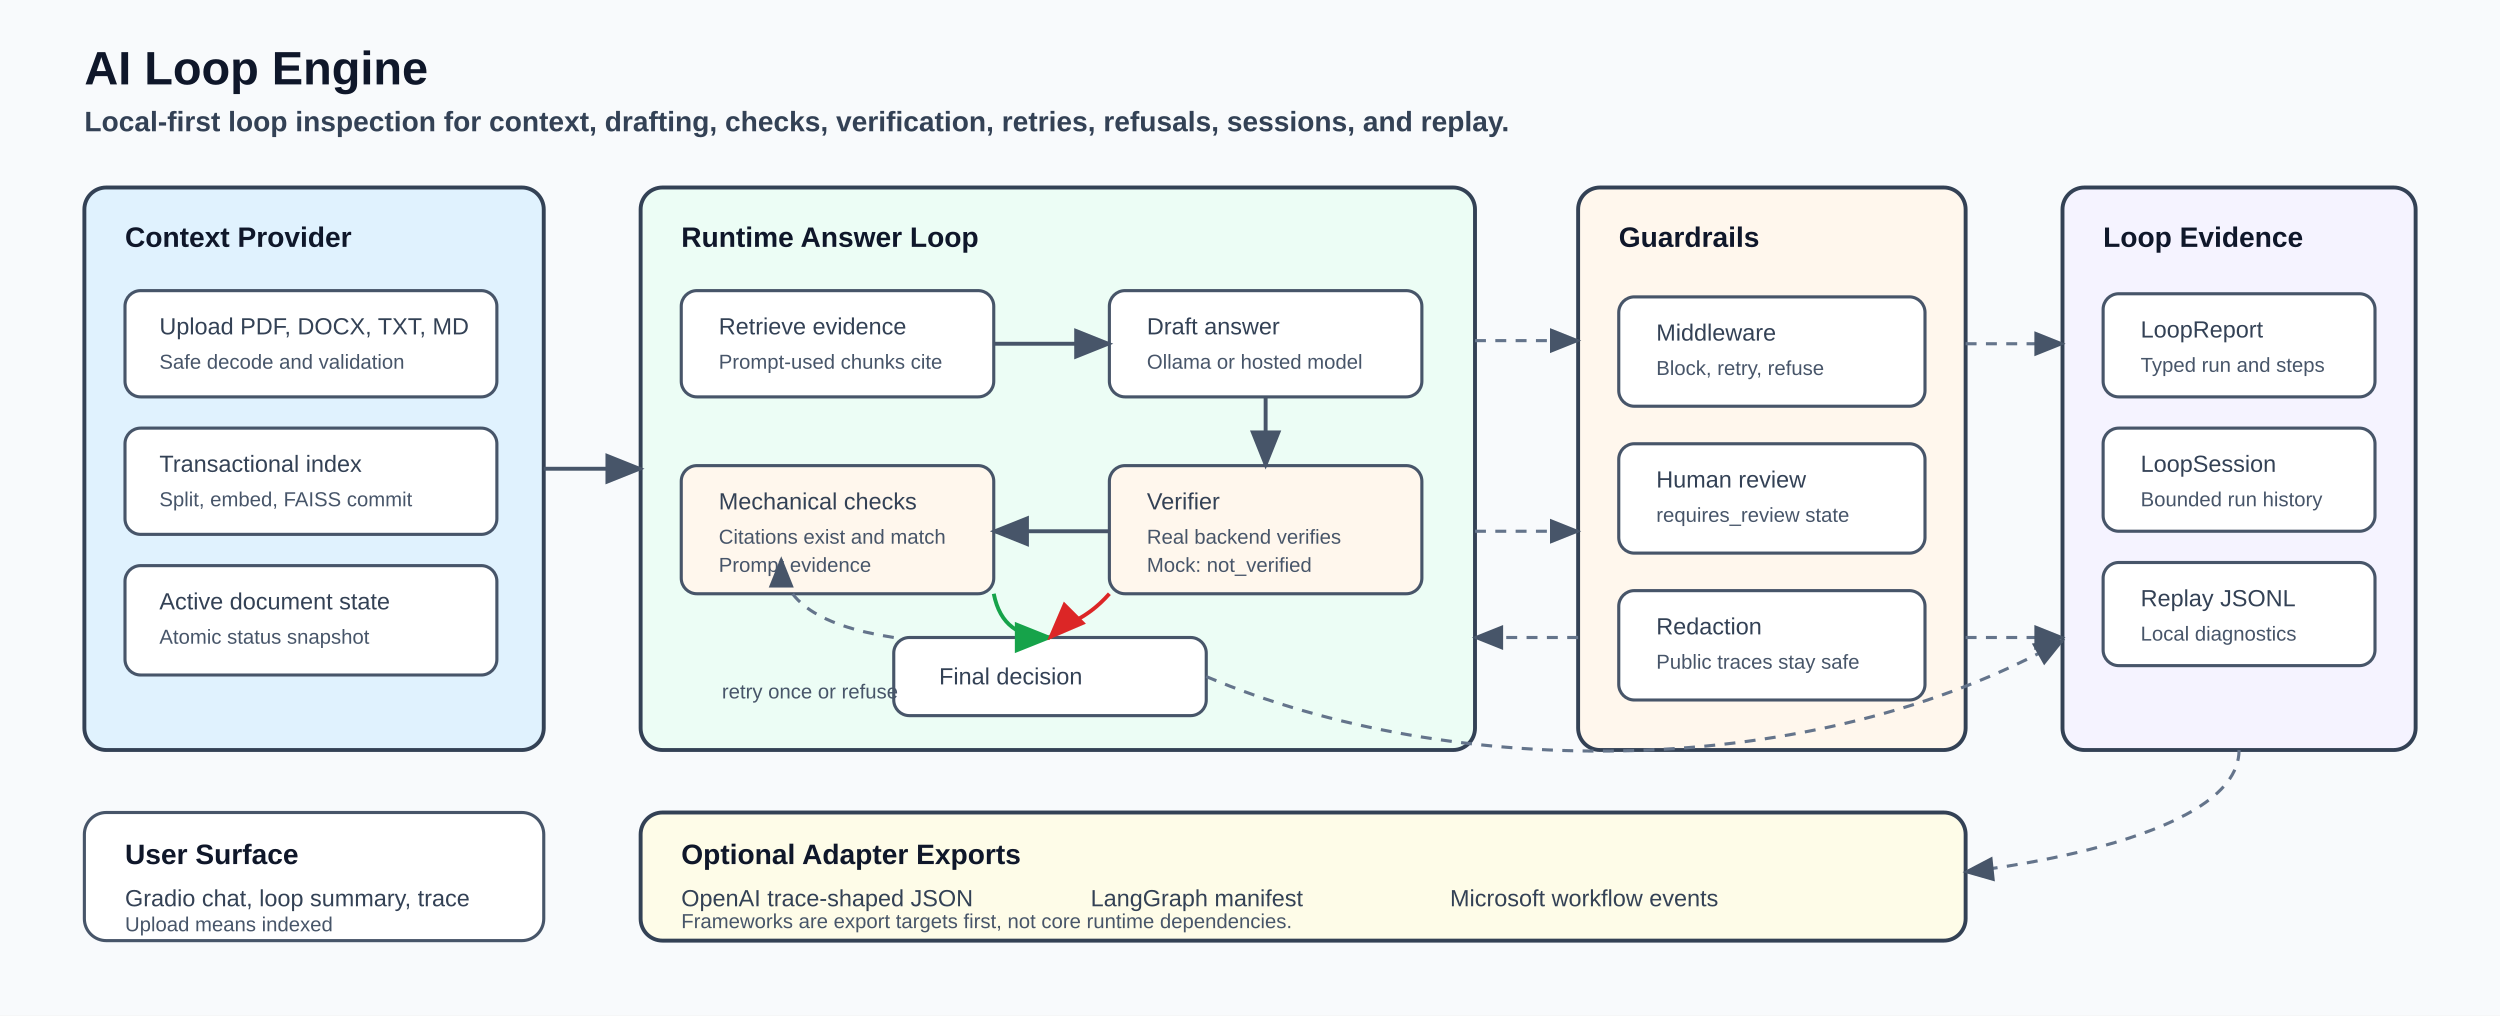
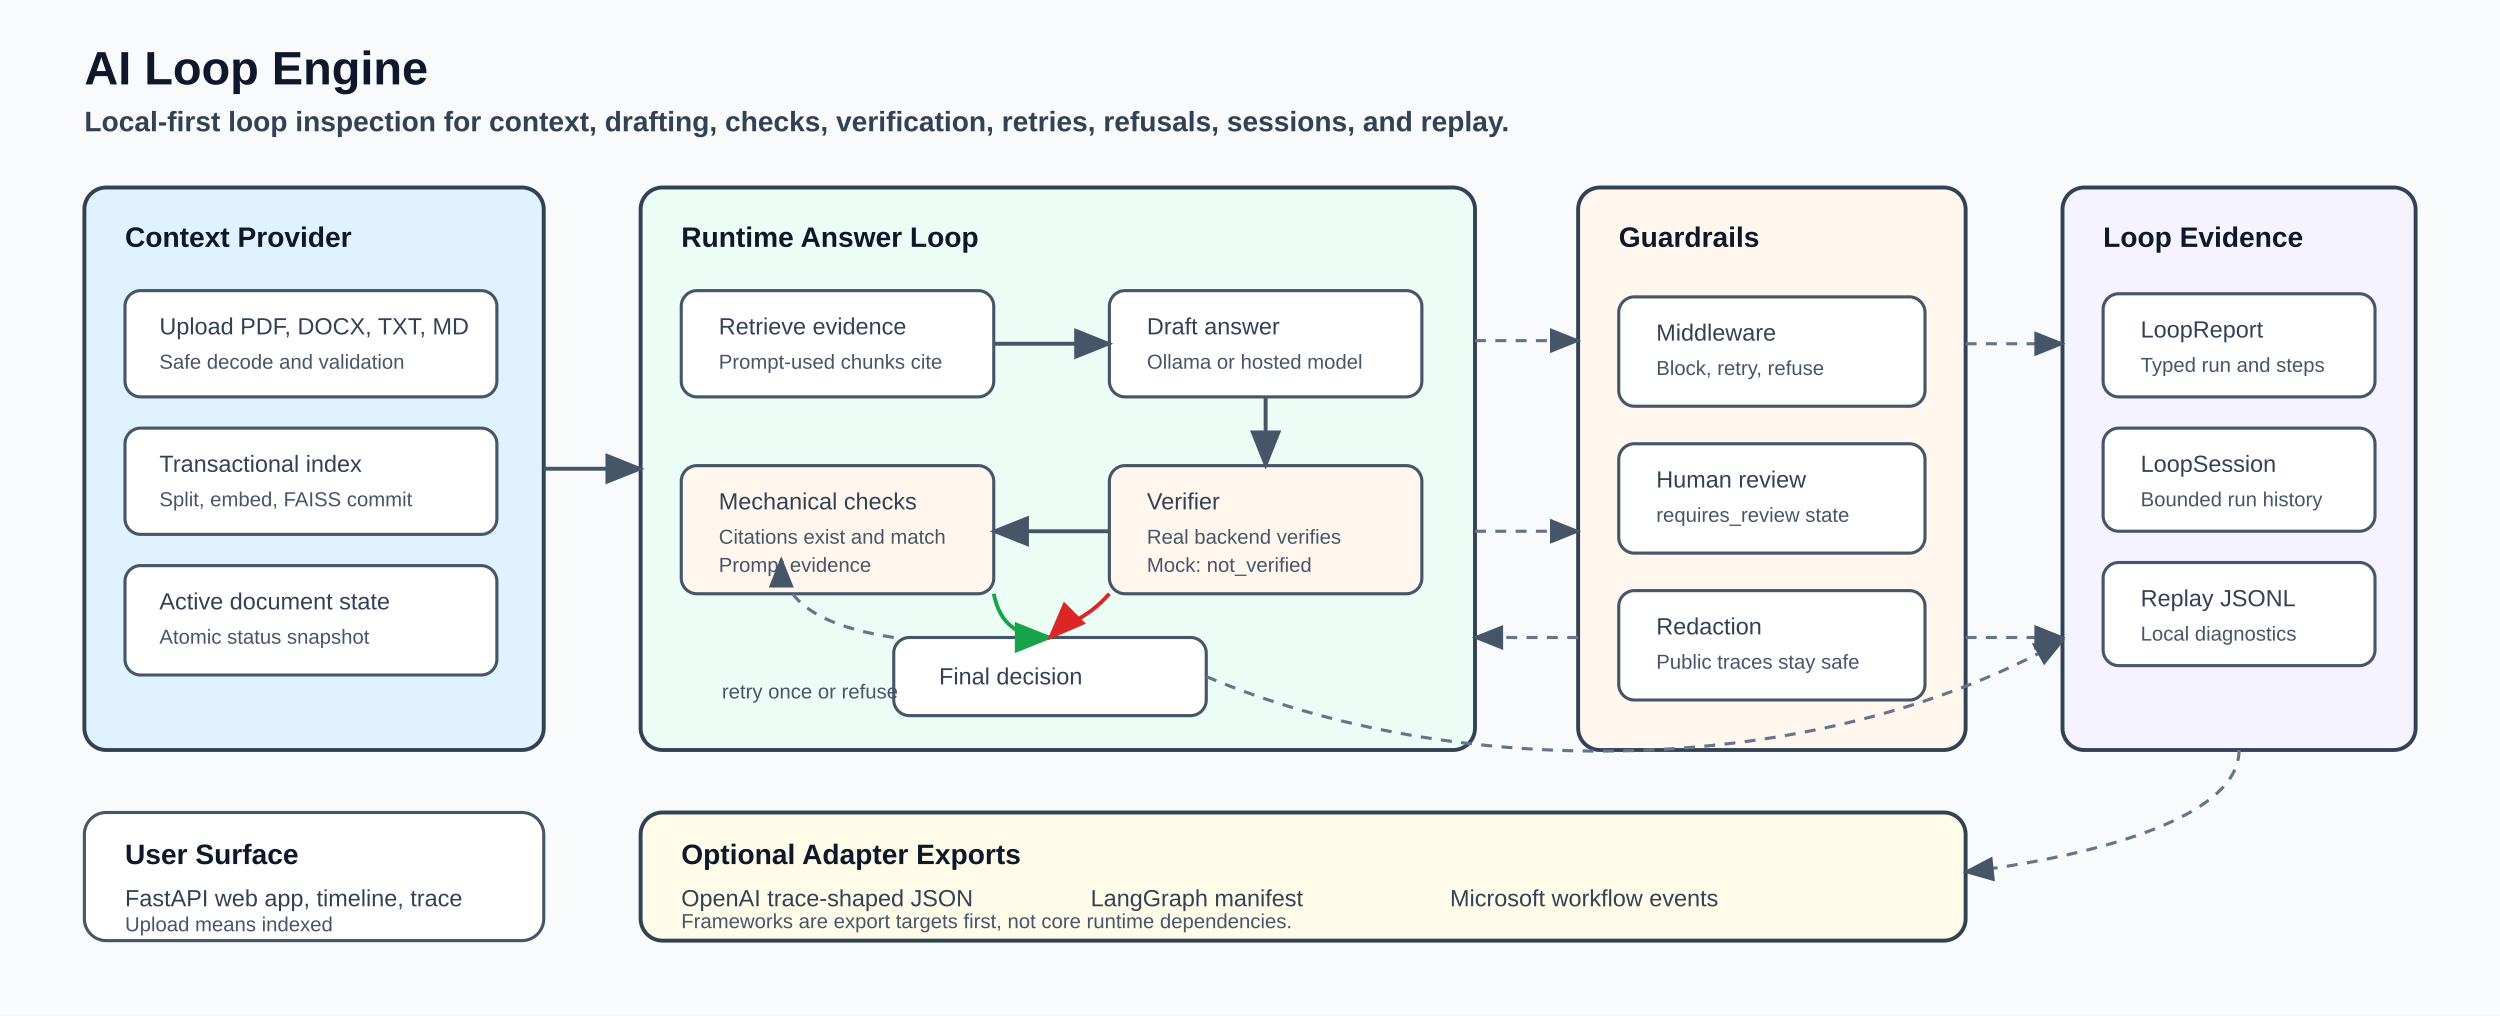
<svg xmlns="http://www.w3.org/2000/svg" width="1600" height="650" viewBox="0 0 1600 650" role="img" aria-labelledby="title desc">
  <defs>
    <style>
      .bg { fill: #f8fafc; }
      .band { fill: #ffffff; stroke: #334155; stroke-width: 2.5; }
      .box { fill: #ffffff; stroke: #475569; stroke-width: 2; }
      .context { fill: #e0f2fe; }
      .loop { fill: #ecfdf5; }
      .check { fill: #fff7ed; }
      .report { fill: #f5f3ff; }
      .adapter { fill: #fefce8; }
      .title { font-family: Arial, Helvetica, sans-serif; font-size: 30px; font-weight: 700; fill: #0f172a; }
      .subtitle { font-family: Arial, Helvetica, sans-serif; font-size: 18px; font-weight: 600; fill: #334155; }
      .label { font-family: Arial, Helvetica, sans-serif; font-size: 18px; font-weight: 700; fill: #0f172a; }
      .small { font-family: Arial, Helvetica, sans-serif; font-size: 15px; fill: #334155; }
      .tiny { font-family: Arial, Helvetica, sans-serif; font-size: 13px; fill: #475569; }
      .arrow { stroke: #475569; stroke-width: 2.5; fill: none; marker-end: url(#arrowhead); }
      .soft-arrow { stroke: #64748b; stroke-width: 2; fill: none; marker-end: url(#arrowhead); stroke-dasharray: 7 6; }
      .fail { stroke: #dc2626; stroke-width: 2.5; fill: none; marker-end: url(#redarrow); }
      .ok { stroke: #16a34a; stroke-width: 2.5; fill: none; marker-end: url(#greenarrow); }
    </style>
    <marker id="arrowhead" markerWidth="10" markerHeight="8" refX="9" refY="4" orient="auto">
      <path d="M 0 0 L 10 4 L 0 8 z" fill="#475569" />
    </marker>
    <marker id="greenarrow" markerWidth="10" markerHeight="8" refX="9" refY="4" orient="auto">
      <path d="M 0 0 L 10 4 L 0 8 z" fill="#16a34a" />
    </marker>
    <marker id="redarrow" markerWidth="10" markerHeight="8" refX="9" refY="4" orient="auto">
      <path d="M 0 0 L 10 4 L 0 8 z" fill="#dc2626" />
    </marker>
  </defs>
  <rect class="bg" width="1600" height="650" />
  <text class="title" x="54" y="54">AI Loop Engine</text>
  <text class="subtitle" x="54" y="84">Local-first loop inspection for context, drafting, checks, verification, retries, refusals, sessions, and replay.</text>
  <rect class="band context" x="54" y="120" rx="14" ry="14" width="294" height="360" />
  <text class="label" x="80" y="158">Context Provider</text>
  <rect class="box" x="80" y="186" rx="10" ry="10" width="238" height="68" />
  <text class="small" x="102" y="214">Upload PDF, DOCX, TXT, MD</text>
  <text class="tiny" x="102" y="236">Safe decode and validation</text>
  <rect class="box" x="80" y="274" rx="10" ry="10" width="238" height="68" />
  <text class="small" x="102" y="302">Transactional index</text>
  <text class="tiny" x="102" y="324">Split, embed, FAISS commit</text>
  <rect class="box" x="80" y="362" rx="10" ry="10" width="238" height="70" />
  <text class="small" x="102" y="390">Active document state</text>
  <text class="tiny" x="102" y="412">Atomic status snapshot</text>
  <rect class="band loop" x="410" y="120" rx="14" ry="14" width="534" height="360" />
  <text class="label" x="436" y="158">Runtime Answer Loop</text>
  <rect class="box" x="436" y="186" rx="10" ry="10" width="200" height="68" />
  <text class="small" x="460" y="214">Retrieve evidence</text>
  <text class="tiny" x="460" y="236">Prompt-used chunks cite</text>
  <rect class="box" x="710" y="186" rx="10" ry="10" width="200" height="68" />
  <text class="small" x="734" y="214">Draft answer</text>
  <text class="tiny" x="734" y="236">Ollama or hosted model</text>
  <rect class="box check" x="436" y="298" rx="10" ry="10" width="200" height="82" />
  <text class="small" x="460" y="326">Mechanical checks</text>
  <text class="tiny" x="460" y="348">Citations exist and match</text>
  <text class="tiny" x="460" y="366">Prompt evidence</text>
  <rect class="box check" x="710" y="298" rx="10" ry="10" width="200" height="82" />
  <text class="small" x="734" y="326">Verifier</text>
  <text class="tiny" x="734" y="348">Real backend verifies</text>
  <text class="tiny" x="734" y="366">Mock: not_verified</text>
  <rect class="box" x="572" y="408" rx="10" ry="10" width="200" height="50" />
  <text class="small" x="601" y="438">Final decision</text>
  <path class="arrow" d="M 348 300 H 410" />
  <path class="arrow" d="M 636 220 H 710" />
  <path class="arrow" d="M 810 254 V 298" />
  <path class="arrow" d="M 710 340 H 636" />
  <path class="ok" d="M 636 380 C 640 400 652 408 672 408" />
  <path class="fail" d="M 710 380 C 694 398 682 398 672 408" />
  <path class="soft-arrow" d="M 572 408 C 520 400 500 382 500 358" />
  <text class="tiny" x="462" y="447">retry once or refuse</text>
  <rect class="band check" x="1010" y="120" rx="14" ry="14" width="248" height="360" />
  <text class="label" x="1036" y="158">Guardrails</text>
  <rect class="box" x="1036" y="190" rx="10" ry="10" width="196" height="70" />
  <text class="small" x="1060" y="218">Middleware</text>
  <text class="tiny" x="1060" y="240">Block, retry, refuse</text>
  <rect class="box" x="1036" y="284" rx="10" ry="10" width="196" height="70" />
  <text class="small" x="1060" y="312">Human review</text>
  <text class="tiny" x="1060" y="334">requires_review state</text>
  <rect class="box" x="1036" y="378" rx="10" ry="10" width="196" height="70" />
  <text class="small" x="1060" y="406">Redaction</text>
  <text class="tiny" x="1060" y="428">Public traces stay safe</text>
  <path class="soft-arrow" d="M 944 218 H 1010" />
  <path class="soft-arrow" d="M 944 340 H 1010" />
  <path class="soft-arrow" d="M 1010 408 H 944" />
  <rect class="band report" x="1320" y="120" rx="14" ry="14" width="226" height="360" />
  <text class="label" x="1346" y="158">Loop Evidence</text>
  <rect class="box" x="1346" y="188" rx="10" ry="10" width="174" height="66" />
  <text class="small" x="1370" y="216">LoopReport</text>
  <text class="tiny" x="1370" y="238">Typed run and steps</text>
  <rect class="box" x="1346" y="274" rx="10" ry="10" width="174" height="66" />
  <text class="small" x="1370" y="302">LoopSession</text>
  <text class="tiny" x="1370" y="324">Bounded run history</text>
  <rect class="box" x="1346" y="360" rx="10" ry="10" width="174" height="66" />
  <text class="small" x="1370" y="388">Replay JSONL</text>
  <text class="tiny" x="1370" y="410">Local diagnostics</text>
  <path class="soft-arrow" d="M 772 433 C 930 500 1160 500 1320 410" />
  <path class="soft-arrow" d="M 1258 220 H 1320" />
  <path class="soft-arrow" d="M 1258 408 H 1320" />
  <rect class="band adapter" x="410" y="520" rx="14" ry="14" width="848" height="82" />
  <text class="label" x="436" y="553">Optional Adapter Exports</text>
  <text class="small" x="436" y="580">OpenAI trace-shaped JSON</text>
  <text class="small" x="698" y="580">LangGraph manifest</text>
  <text class="small" x="928" y="580">Microsoft workflow events</text>
  <text class="tiny" x="436" y="594">Frameworks are export targets first, not core runtime dependencies.</text>
  <path class="soft-arrow" d="M 1433 480 C 1433 540 1258 558 1258 558" />
  <rect class="box" x="54" y="520" rx="14" ry="14" width="294" height="82" />
  <text class="label" x="80" y="553">User Surface</text>
-   <text class="small" x="80" y="580">Gradio chat, loop summary, trace</text>
+   <text class="small" x="80" y="580">FastAPI web app, timeline, trace</text>
  <text class="tiny" x="80" y="596">Upload means indexed</text>
</svg>
